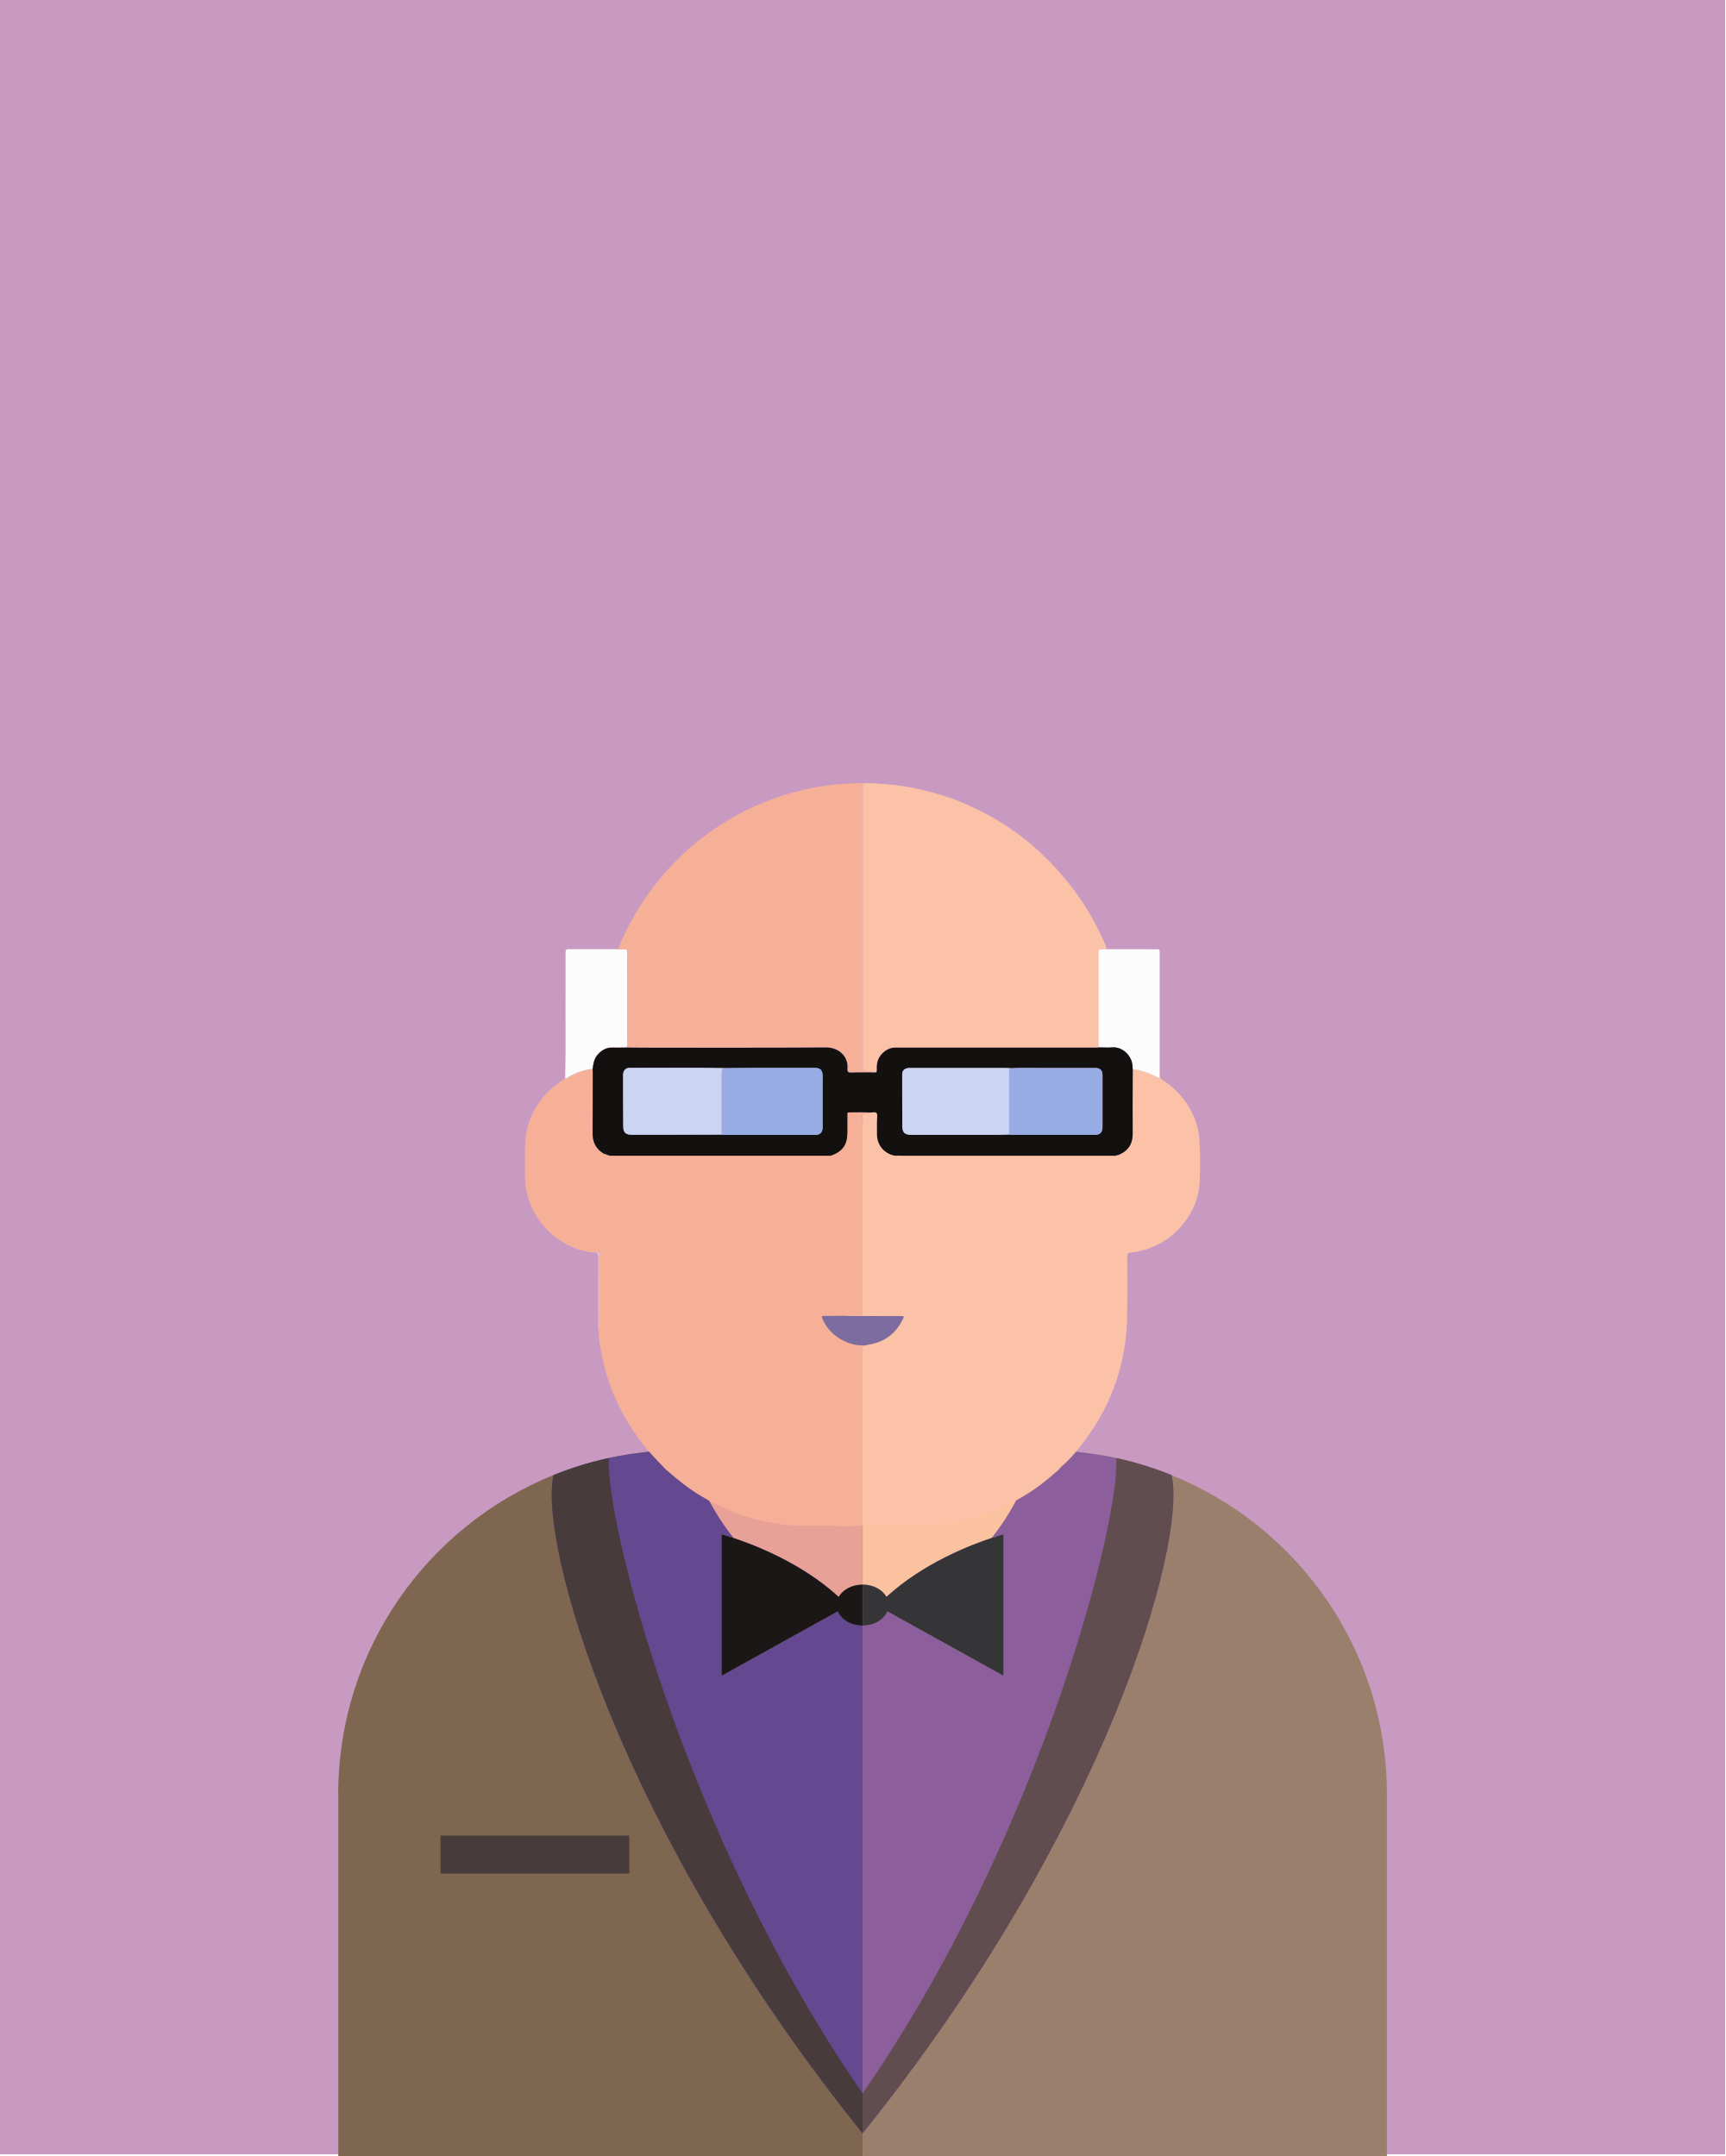
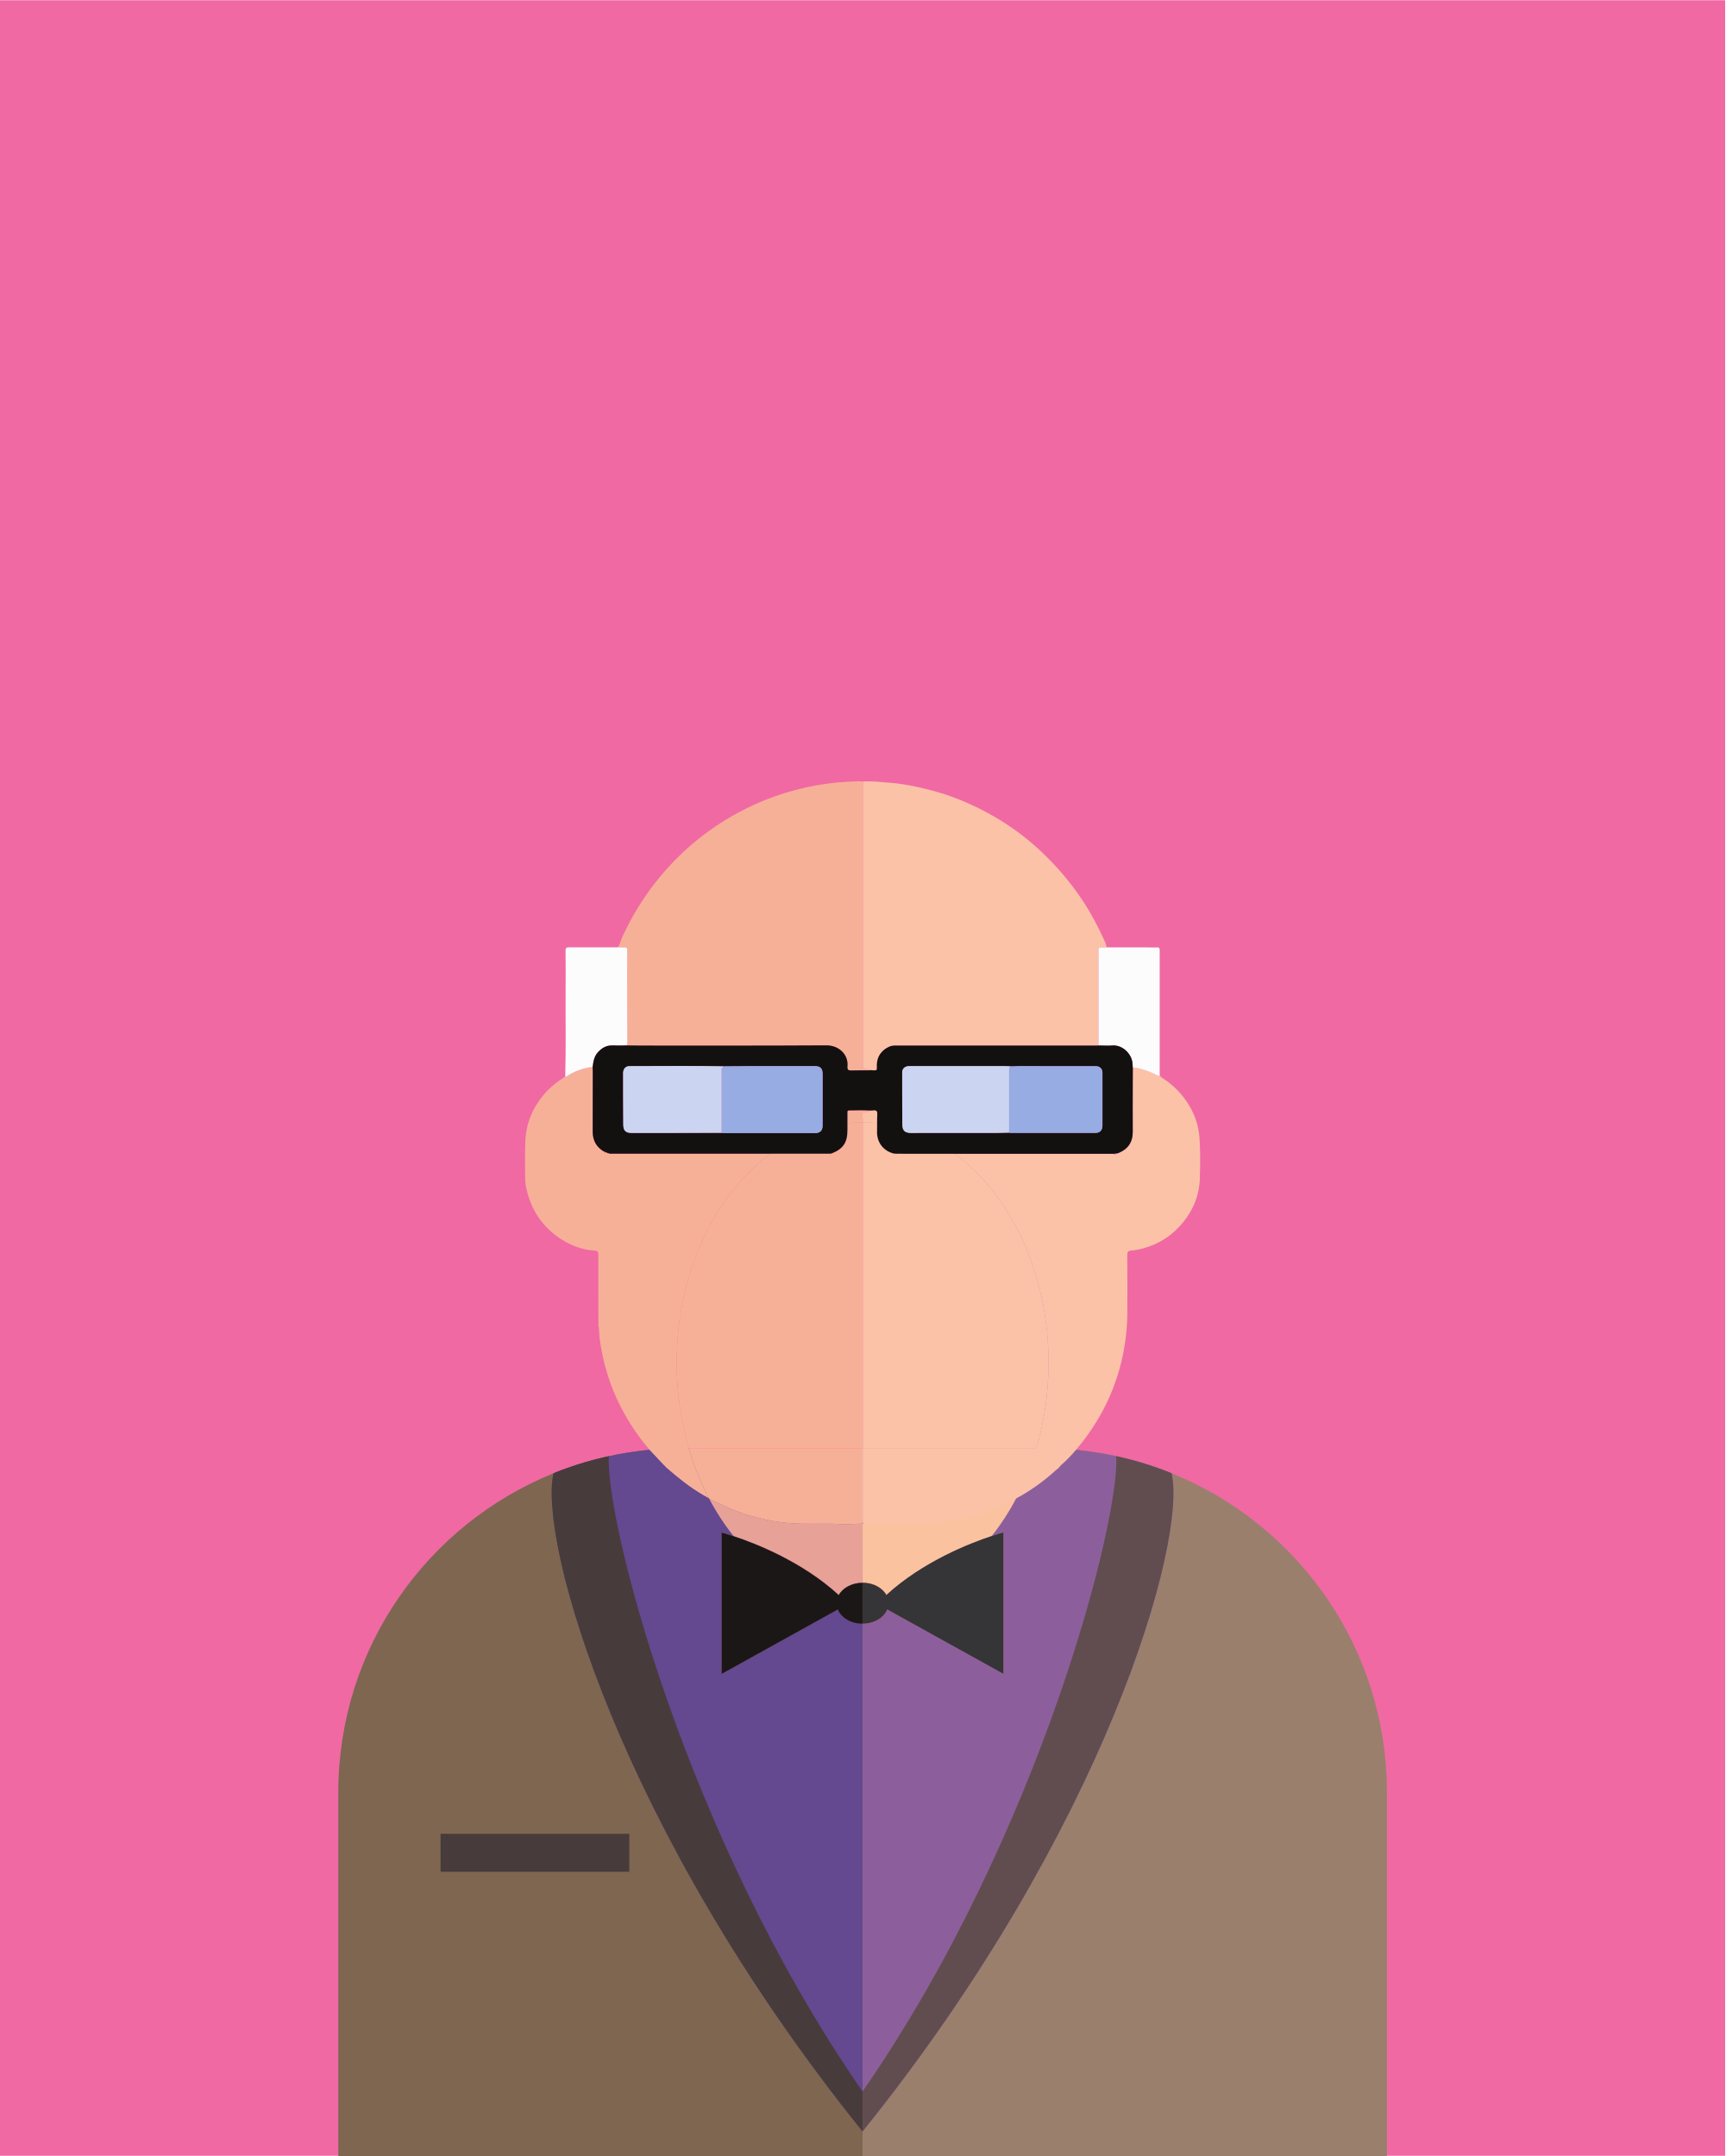
- <svg xmlns="http://www.w3.org/2000/svg" id="Layer_2" data-name="Layer 2" viewBox="0 0 226.77 283.46">
-   <defs>
-     <style>
-       .cls-1 {
-         fill: #f7b098;
-       }
- 
-       .cls-1, .cls-2, .cls-3, .cls-4, .cls-5, .cls-6, .cls-7, .cls-8, .cls-9, .cls-10, .cls-11, .cls-12, .cls-13, .cls-14, .cls-15, .cls-16, .cls-17, .cls-18, .cls-19 {
-         stroke-width: 0px;
-       }
- 
-       .cls-2 {
-         fill: #fac29f;
-       }
- 
-       .cls-3 {
-         fill: #614d4f;
-       }
- 
-       .cls-4 {
-         fill: #483b3b;
-       }
- 
-       .cls-5 {
-         fill: #644890;
-       }
- 
-       .cls-6 {
-         fill: #9a7f6d;
-       }
- 
-       .cls-7 {
-         fill: #96ace3;
-       }
- 
-       .cls-8 {
-         fill: #353436;
-       }
- 
-       .cls-9 {
-         fill: #1a1716;
-       }
- 
-       .cls-10 {
-         fill: #131010;
-       }
- 
-       .cls-11 {
-         fill: #c79770;
-       }
- 
-       .cls-12 {
-         fill: #cbd5f2;
-       }
- 
-       .cls-13 {
-         fill: #c89ac2;
-       }
- 
-       .cls-14 {
-         fill: #8c5f9c;
-       }
- 
-       .cls-15 {
-         fill: #7e6651;
-       }
- 
-       .cls-16 {
-         fill: #7d6c9f;
-       }
- 
-       .cls-17 {
-         fill: #e7a196;
-       }
- 
-       .cls-18 {
-         fill: #fbc2a8;
-       }
- 
-       .cls-19 {
-         fill: #fcfcfc;
-       }
-     </style>
-   </defs>
-   <rect class="cls-13" y="-.17" width="226.77" height="283.4" />
-   <g>
-     <path class="cls-15" d="M44.47,235.91v47.79s68.92,0,68.92,0v-69.99c-1.52,0-2.81-.78-3.25-1.87l-15.27,8.47v-18.59s.59.15,1.56.48c2.84.94,9.02,3.34,13.83,7.75.52-.95,1.73-1.62,3.13-1.62v-17.68s-23.65,0-23.65,0c-1.37,0-2.74.06-4.08.18-.25.02-.48.05-.73.07-.56.06-1.11.13-1.66.21-.29.04-.58.09-.86.13-.35.06-.7.12-1.05.18-.1.02-.21.04-.31.06-.34.07-.67.14-1.01.21-.32.06-.63.13-.94.21-1.56.37-3.08.82-4.57,1.36-.25.09-.48.17-.72.26-.35.13-.7.27-1.05.41-16.59,6.71-28.3,22.97-28.3,41.97Z" />
-     <path class="cls-5" d="M113.39,280.49v-66.77c-1.52,0-2.81-.78-3.25-1.87l-15.27,8.47v-18.59s.59.15,1.56.48c2.84.94,9.02,3.34,13.83,7.75.52-.95,1.73-1.62,3.13-1.62v-17.68s-23.65,0-23.65,0c-1.37,0-2.74.06-4.08.18-.25.02-.48.05-.73.07-.56.06-1.11.13-1.66.21-.29.04-.58.09-.86.13-.35.06-.7.12-1.05.18-.1.02-.21.04-.31.06-.34.07-.67.14-1.01.21-.32.06-.63.13-.94.21-1.56.37-3.08.82-4.57,1.36-.25.09-.48.17-.72.26-.35.13-.7.27-1.05.41-2.04,8.86,8.59,46.75,40.62,86.54Z" />
-     <path class="cls-4" d="M113.39,280.49v-5.26c-23.52-33.99-33.89-75.52-33.34-83.53-.32.06-.63.13-.94.21-1.56.37-3.08.82-4.57,1.36-.25.09-.48.17-.72.26-.35.13-.7.27-1.05.41-2.04,8.86,8.59,46.75,40.62,86.54Z" />
-     <rect class="cls-4" x="57.91" y="241.35" width="24.81" height="4.99" transform="translate(140.63 487.68) rotate(-180)" />
-     <path class="cls-17" d="M88.95,179.42c0,3.96.56,7.75,1.59,11.24,1.29,4.41,3.32,8.34,5.89,11.55,2.84.94,9.02,3.34,13.83,7.75.52-.95,1.73-1.62,3.13-1.62v-60.5s-.12,0-.12,0c-13.43,0-24.32,14.14-24.32,31.59Z" />
-     <path class="cls-9" d="M94.86,201.73v18.59s15.27-8.47,15.27-8.47c.44,1.09,1.73,1.87,3.25,1.87v-5.38c-1.4,0-2.61.67-3.13,1.62-4.8-4.41-10.99-6.81-13.83-7.75-.98-.33-1.56-.48-1.56-.48Z" />
-     <path class="cls-6" d="M131.91,201.73v18.59s-15.27-8.47-15.27-8.47c-.44,1.09-1.73,1.87-3.25,1.87v69.99s68.92,0,68.92,0v-47.79c0-19-11.7-35.26-28.3-41.97-.35-.14-.7-.28-1.05-.41-.24-.09-.48-.17-.72-.26-1.49-.53-3.01-.98-4.57-1.36-.31-.08-.62-.15-.94-.21-.33-.07-.67-.14-1.01-.21-.1-.02-.21-.04-.31-.06-.35-.06-.7-.13-1.05-.18-.29-.05-.57-.1-.86-.13-.55-.08-1.1-.15-1.66-.21-.25-.02-.48-.05-.73-.07-1.34-.12-2.7-.18-4.08-.18h-23.65s0,17.68,0,17.68c1.4,0,2.61.67,3.13,1.62,4.8-4.41,10.99-6.81,13.83-7.75.98-.33,1.56-.48,1.56-.48Z" />
-     <path class="cls-14" d="M131.91,201.73v18.59s-15.27-8.47-15.27-8.47c-.44,1.09-1.73,1.87-3.25,1.87v66.77c32.02-39.79,42.66-77.68,40.62-86.54-.35-.14-.7-.28-1.05-.41-.24-.09-.48-.17-.72-.26-1.49-.53-3.01-.98-4.57-1.36-.31-.08-.62-.15-.94-.21-.33-.07-.67-.14-1.01-.21-.1-.02-.21-.04-.31-.06-.35-.06-.7-.13-1.05-.18-.29-.05-.57-.1-.86-.13-.55-.08-1.1-.15-1.66-.21-.25-.02-.48-.05-.73-.07-1.34-.12-2.7-.18-4.08-.18h-23.65s0,17.68,0,17.68c1.4,0,2.61.67,3.13,1.62,4.8-4.41,10.99-6.81,13.83-7.75.98-.33,1.56-.48,1.56-.48Z" />
-     <path class="cls-3" d="M113.39,280.49v-5.26c23.52-33.99,33.89-75.52,33.34-83.53.32.06.63.13.94.21,1.56.37,3.08.82,4.57,1.36.25.09.48.17.72.26.35.13.7.27,1.05.41,2.04,8.86-8.59,46.75-40.62,86.54Z" />
-     <path class="cls-2" d="M113.39,147.83v60.5c1.4,0,2.61.67,3.13,1.62,4.8-4.41,10.99-6.81,13.83-7.75,2.57-3.21,4.6-7.14,5.89-11.55,1.02-3.49,1.59-7.28,1.59-11.24,0-17.44-10.89-31.59-24.32-31.59h-.12Z" />
-     <path class="cls-8" d="M113.39,208.34v5.38c1.52,0,2.81-.78,3.25-1.87l15.27,8.47v-18.59s-.59.15-1.56.48c-2.84.94-9.02,3.34-13.83,7.75-.52-.95-1.73-1.62-3.13-1.62Z" />
+ <svg xmlns="http://www.w3.org/2000/svg" id="base" viewBox="0 0 226.77 283.46">
+   <rect id="sfondo" x="0" y=".03" width="226.77" height="283.4" fill="#f069a3" stroke-width="0" />
+   <g id="corpo">
+     <path d="M96.43,201.96c2.84.93,9.02,3.34,13.83,7.74.52-.95,1.73-1.61,3.13-1.61v-7.79c-.87.02-1.74.12-2.62.08-.82-.03-1.65-.08-2.48-.06-.93.02-1.86,0-2.8,0-1.62-.01-3.21-.2-4.79-.53-1.79-.37-3.52-.9-5.18-1.68-.63-.3-1.27-.58-1.91-.86l-.02-.02s-.05-.03-.08-.05c-.1-.06-.21-.12-.31-.18-1.08-2.04-1.97-4.25-2.66-6.59h-.8c-1.37,0-2.74.06-4.08.18-.09.01-.17.02-.26.03-.15.01-.31.03-.47.04-.55.06-1.11.13-1.65.21-.3.04-.58.08-.87.13-.35.06-.7.12-1.05.18-.1.02-.2.04-.3.06-.35.07-.68.14-1.01.21-.32.07-.63.14-.94.22-1.56.37-3.08.82-4.57,1.35-.25.09-.49.18-.72.26-.35.14-.7.27-1.05.42-16.59,6.7-28.3,22.97-28.3,41.96v47.8h68.92v-69.99c-1.52,0-2.82-.78-3.25-1.87l-15.27,8.47v-18.59s.58.15,1.56.48Z" fill="#7e6651" stroke-width="0" />
+     <path d="M96.43,201.96c2.84.93,9.02,3.34,13.83,7.74.52-.95,1.73-1.61,3.13-1.61v-7.79c-.87.02-1.74.12-2.62.08-.82-.03-1.65-.08-2.48-.06-.93.02-1.86,0-2.8,0-1.62-.01-3.21-.2-4.79-.53-1.79-.37-3.52-.9-5.18-1.68-.63-.3-1.27-.58-1.91-.86l-.02-.02s-.05-.03-.08-.05c-.1-.06-.21-.12-.31-.18-1.08-2.04-1.97-4.25-2.66-6.59h-.8c-1.37,0-2.74.06-4.08.18-.09.01-.17.02-.26.03-.15.01-.31.03-.47.04-.55.06-1.11.13-1.65.21-.3.04-.58.08-.87.13-.35.06-.7.12-1.05.18-.1.02-.2.04-.3.06-.35.07-.68.14-1.01.21-.32.07-.63.14-.94.22-1.56.37-3.08.82-4.57,1.35-.25.09-.49.18-.72.26-.35.14-.7.27-1.05.42-2.04,8.86,8.59,46.74,40.62,86.54v-66.77c-1.52,0-2.82-.78-3.25-1.87l-15.27,8.47v-18.59s.58.15,1.56.48Z" fill="#644890" stroke-width="0" />
+     <path d="M113.38,280.24v-5.26c-23.52-33.99-33.89-75.52-33.34-83.53-.32.06-.63.13-.94.21-1.56.37-3.08.82-4.57,1.36-.25.09-.48.17-.72.26-.35.13-.7.27-1.05.41-2.04,8.86,8.59,46.75,40.62,86.54Z" fill="#483b3b" stroke-width="0" />
+     <rect x="57.91" y="241.1" width="24.81" height="4.99" transform="translate(140.63 487.19) rotate(-180)" fill="#483b3b" stroke-width="0" />
+     <path d="M111.39,147.67v.9c.01,1.66-.56,2.5-2.11,3.1-.04.07-.1.08-.16.02h-7.84c1.53-1.13,3.16-2.05,4.87-2.73.64-.26,1.28-.48,1.94-.66,1.08-.3,2.18-.52,3.3-.63Z" fill="#e7a196" stroke-width="0" />
+     <path d="M113.39,200.3v7.79c-1.4,0-2.61.66-3.13,1.61-4.81-4.4-10.99-6.81-13.83-7.74-1.2-1.5-2.29-3.17-3.23-4.96.1.06.21.12.31.18.03.02.05.03.08.05l.02.02c.64.28,1.28.56,1.91.86,1.66.78,3.39,1.31,5.18,1.68,1.58.33,3.17.52,4.79.53.94,0,1.87.02,2.8,0,.83-.02,1.66.03,2.48.06.88.04,1.75-.06,2.62-.08Z" fill="#e7a196" stroke-width="0" />
+     <path d="M94.86,201.49v18.59s15.27-8.47,15.27-8.47c.44,1.09,1.73,1.87,3.25,1.87v-5.38c-1.4,0-2.61.67-3.13,1.62-4.8-4.41-10.99-6.81-13.83-7.75-.98-.33-1.56-.48-1.56-.48Z" fill="#1a1716" stroke-width="0" />
+     <path d="M154.01,193.7c-.35-.15-.7-.28-1.05-.42-.24-.08-.47-.17-.72-.26-1.49-.53-3.01-.98-4.57-1.35-.31-.08-.62-.15-.94-.22-.33-.07-.67-.14-1.01-.21-.1-.02-.2-.04-.31-.06-.35-.06-.69-.12-1.04-.18-.29-.05-.57-.09-.87-.13-.54-.08-1.1-.15-1.65-.21-.14-.01-.28-.03-.41-.04-.11-.01-.21-.02-.32-.03-1.34-.12-2.71-.18-4.08-.18h-23.62v9.45c0,.18.03.33.17.44h-.2v7.79c1.4,0,2.61.66,3.13,1.61,4.81-4.4,10.99-6.81,13.83-7.74.97-.33,1.56-.48,1.56-.48v18.59l-15.27-8.47c-.44,1.09-1.73,1.87-3.25,1.87v69.99h68.92v-47.8c0-18.99-11.71-35.26-28.3-41.96Z" fill="#9a7f6d" stroke-width="0" />
+     <path d="M154.01,193.7c-.35-.15-.7-.28-1.05-.42-.24-.08-.47-.17-.72-.26-1.49-.53-3.01-.98-4.57-1.35-.31-.08-.62-.15-.94-.22-.33-.07-.67-.14-1.01-.21-.1-.02-.2-.04-.31-.06-.35-.06-.69-.12-1.04-.18-.29-.05-.57-.09-.87-.13-.54-.08-1.1-.15-1.65-.21-.14-.01-.28-.03-.41-.04-.11-.01-.21-.02-.32-.03-1.34-.12-2.71-.18-4.08-.18h-23.62v9.45c0,.18.03.33.17.44h-.2v7.79c1.4,0,2.61.66,3.13,1.61,4.81-4.4,10.99-6.81,13.83-7.74.97-.33,1.56-.48,1.56-.48v18.59l-15.27-8.47c-.44,1.09-1.73,1.87-3.25,1.87v66.77c32.02-39.8,42.66-77.68,40.62-86.54Z" fill="#8c5f9c" stroke-width="0" />
+     <path d="M113.38,280.24v-5.26c23.52-33.99,33.89-75.52,33.34-83.53.32.06.63.13.94.21,1.56.37,3.08.82,4.57,1.36.25.09.48.17.72.26.35.13.7.27,1.05.41,2.04,8.86-8.59,46.75-40.62,86.54Z" fill="#614d4f" stroke-width="0" />
+     <path d="M125.52,151.7h-6.71c-.4,0-.79-.01-1.18-.01-.05.05-.1.04-.13-.02-1.32-.31-2.2-1.41-2.21-2.76,0-.42,0-.83.01-1.25,1.15.11,2.28.33,3.38.64.65.18,1.3.4,1.93.65,1.73.68,3.37,1.61,4.91,2.75Z" fill="#fac29f" stroke-width="0" />
+     <path d="M136.24,190.41c-.69,2.34-1.58,4.56-2.67,6.6-.94,1.79-2.02,3.45-3.22,4.95-2.84.93-9.02,3.34-13.83,7.74-.52-.95-1.73-1.61-3.13-1.61v-7.79h.2c-.14-.11-.17-.26-.17-.44v-9.45h22.82Z" fill="#fac29f" stroke-width="0" />
+     <path d="M113.38,208.09v5.38c1.52,0,2.81-.78,3.25-1.87l15.27,8.47v-18.59s-.59.15-1.56.48c-2.84.94-9.02,3.34-13.83,7.75-.52-.95-1.73-1.62-3.13-1.62Z" fill="#353436" stroke-width="0" />
    <g>
-       <path class="cls-1" d="M78.23,164.68c-1.57-.07-2.99-.6-4.31-1.41-2.09-1.3-3.56-3.11-4.37-5.43-.31-.9-.52-1.84-.53-2.8,0-1.55-.04-3.09.01-4.64.08-2.32.9-4.37,2.38-6.16.82-.99,1.81-1.76,2.87-2.44.07.06.12.03.18-.01,1.05-.66,2.18-1.1,3.41-1.23,0,.17.02.33.02.5,0,2.65,0,5.3-.02,7.96,0,1.19.47,2.08,1.5,2.67.06.22.25.15.4.17h.01c.07.1.16.1.26.08.06,0,.11,0,.17.01.03.04.06.05.09,0,9.6,0,19.19,0,28.79,0,.06.07.12.05.16-.02,1.54-.59,2.12-1.43,2.11-3.1,0-.76,0-1.52,0-2.28,0-.15-.03-.3.22-.3.91,0,1.82-.04,2.73.02-.09.29-.33.16-.5.16-.45.02-.59.17-.49.6.05.22.06.44.06.67,0,8.14,0,16.28,0,24.43,0,.17-.06.34-.04.5.04.31-.12.32-.36.33-.6.02-1.2-.08-1.8.06-.97,0-1.93.02-2.9.02-.23,0-.34.02-.22.31.43,1.03,1.1,1.85,2.01,2.48,1.11.77,2.35,1.15,3.71,1.09.03.02.06.04.1.06,0,0-.01.03-.02.02-.32-.02-.48.08-.48.45,0,7.56,0,15.11,0,22.67,0,.18.03.33.17.45-.94,0-1.88.12-2.82.08-.83-.03-1.66-.08-2.48-.06-.93.02-1.87.01-2.8,0-1.62-.01-3.21-.2-4.79-.53-1.79-.37-3.52-.9-5.18-1.68-.63-.3-1.27-.58-1.91-.86l-.02-.02s-.06-.03-.09-.05c-.36-.21-.72-.42-1.09-.63-1.75-1.01-3.31-2.28-4.83-3.6-.66-.69-1.33-1.37-1.97-2.08-1.6-1.79-2.92-3.77-4.02-5.9-1.44-2.79-2.32-5.75-2.76-8.84-.07-.53-.08-1.06-.12-1.6,0-3.06,0-6.12,0-9.18,0-.21-.05-.42.06-.62.09-.15-.1-.26-.12-.26-.16.07-.26-.33-.43-.05Z" />
-       <path class="cls-18" d="M111.22,173.01c.6-.14,1.2-.04,1.8-.06.24,0,.4-.02.36-.33-.02-.16.04-.33.04-.5,0-8.14,0-16.28,0-24.43,0-.22,0-.44-.06-.67-.1-.43.05-.57.49-.6.17,0,.41.12.5-.16.15,0,.31,0,.46-.03.4-.05.53.1.51.52-.04.8-.03,1.6-.03,2.4,0,1.35.88,2.45,2.21,2.76.03.06.08.07.13.02.39,0,.79.01,1.18.01,9.18,0,18.37,0,27.55,0,.13.06.25.06.37-.03.02,0,.05-.01.07-.01.08.02.15.02.2-.05,1.27-.51,1.91-1.43,1.9-2.82-.02-2.16,0-4.33,0-6.49,0-.65,0-1.29.01-1.94.28-.03.55.02.83.09.83.22,1.63.5,2.38.92.15.08.25.11.33-.07.05.17.12.3.28.4,1.48.92,2.67,2.14,3.57,3.63.78,1.3,1.25,2.72,1.36,4.25.13,1.77.1,3.54.05,5.31-.07,2.42-1,4.51-2.63,6.31-1.47,1.61-3.28,2.6-5.39,3.08-.34.08-.69.12-1.04.15-.33.03-.48.14-.48.52.02,2.56.02,5.12,0,7.68-.01,2.48-.36,4.92-1.02,7.32-.86,3.15-2.28,6.03-4.17,8.68-1.04,1.46-2.18,2.86-3.55,4.04-.11.1-.2.24-.29.36-.14.11-.29.22-.42.34-1.58,1.43-3.31,2.66-5.19,3.68-.09-.02-.15.03-.2.09-.01.02-.03.03-.05.03-.17.01-.29.11-.37.25,0,0-.01.01-.01.01-.45.09-.82.34-1.23.51-1.91.84-3.85,1.59-5.93,1.92-1.2.19-2.4.42-3.62.44-2.84.04-5.69.01-8.54.02-.14-.12-.17-.27-.17-.45,0-7.56,0-15.11,0-22.67,0-.37.16-.47.48-.45,0,0,.01-.02.02-.02-.03-.02-.06-.04-.1-.06.09-.08.21-.07.32-.09,2.07-.33,3.6-1.42,4.52-3.31.22-.46.22-.46-.27-.46-.74,0-1.49,0-2.23,0-1.64,0-3.29-.01-4.93-.02Z" />
-       <path class="cls-1" d="M81.18,124.81c.34-.36.39-.86.58-1.29,1.19-2.61,2.66-5.05,4.43-7.3,2.97-3.77,6.55-6.8,10.77-9.1,3.24-1.76,6.67-2.95,10.29-3.62,1.87-.34,3.76-.49,5.65-.54.17,0,.34.01.5.02,0,12.37,0,24.75,0,37.12,0,.11,0,.23,0,.34-.02.23.07.3.31.34.32.05.67-.01.96.18-.91,0-1.83-.02-2.74.02-.43.02-.59-.09-.55-.54.15-1.55-1.12-2.77-2.78-2.76-8,.05-16.01.03-24.01.03-.74,0-1.49-.02-2.23-.02.16-.38.08-.77.08-1.16,0-2.77,0-5.54,0-8.3,0-1.01,0-2.02.01-3.03,0-.29-.08-.41-.38-.39-.29.02-.59,0-.88,0Z" />
-       <path class="cls-18" d="M114.69,140.97c-.29-.2-.64-.13-.96-.18-.24-.04-.32-.12-.31-.34,0-.11,0-.22,0-.34,0-12.37,0-24.75,0-37.12,1.22-.07,2.44.07,3.65.17,1.68.14,3.33.47,4.96.89,1.47.37,2.91.83,4.31,1.41,1.61.67,3.17,1.43,4.67,2.33,2.21,1.32,4.26,2.86,6.11,4.65,1.86,1.79,3.52,3.73,4.97,5.87,1.28,1.89,2.34,3.89,3.25,5.97.07.17.03.37.16.52-.18,0-.36.02-.55.02-.57,0-.57-.01-.56.53,0,4.12,0,8.23,0,12.35-.04,0-.08.02-.12.02-3.77,0-7.54,0-11.31,0-4.92,0-9.85,0-14.77,0-.41,0-.82-.04-1.21.11-.86.33-1.78,1.17-1.72,2.63.02.54,0,.54-.58.52Z" />
-       <path class="cls-19" d="M81.18,124.81c.29,0,.59.03.88,0,.3-.02.39.1.38.39-.02,1.01-.01,2.02-.01,3.03,0,2.77,0,5.54,0,8.3,0,.39.09.78-.08,1.16-.63,0-1.26.03-1.89.01-.79-.02-1.38.34-1.89.9-.51.55-.6,1.24-.69,1.93-1.24.13-2.37.57-3.41,1.23-.07.04-.12.07-.18.01.11-3.83.02-7.67.05-11.5.01-1.69.01-3.37,0-5.06,0-.36.13-.42.44-.42,2.13,0,4.27,0,6.41,0Z" />
-       <path class="cls-19" d="M144.39,137.7c0-4.12,0-8.23,0-12.35,0-.55,0-.54.56-.53.18,0,.36-.01.55-.02,1.84,0,3.68,0,5.52,0,.35,0,.7.03,1.05,0,.31-.02.37.12.37.4-.01,1.48-.01,2.95,0,4.43,0,3.81,0,7.62,0,11.42-.03.1-.03.2.01.3,0,.07,0,.14,0,.21-.08.18-.19.15-.33.07-.75-.42-1.55-.7-2.38-.92-.28-.07-.55-.12-.83-.09-.01-.17-.04-.33-.04-.5-.04-1.19-1.23-2.53-2.67-2.41-.6.05-1.2,0-1.8,0Z" />
-       <path class="cls-12" d="M78.23,164.68c.17-.29.27.12.43.05.02,0,.21.11.12.26-.11.2-.06.41-.06.62,0,3.06,0,6.12,0,9.18-.1-.18-.06-.38-.06-.58,0-2.98-.02-5.95,0-8.93,0-.33-.04-.56-.42-.6Z" />
-       <path class="cls-1" d="M152.46,141.34c-.05-.1-.04-.2-.01-.3.07.1.06.2.01.3Z" />
-       <path class="cls-10" d="M144.39,137.7c.6,0,1.21.05,1.8,0,1.45-.12,2.63,1.22,2.67,2.41,0,.17.03.33.04.5,0,.65-.01,1.29-.01,1.94,0,2.16-.02,4.33,0,6.49.01,1.39-.62,2.31-1.9,2.82-.08-.03-.14,0-.2.05-.03,0-.05,0-.07.01-.12,0-.24.02-.37.03-9.18,0-18.37,0-27.55,0-.39,0-.79,0-1.18-.01-.04,0-.08-.01-.13-.02-1.32-.31-2.2-1.41-2.21-2.76,0-.8-.02-1.6.03-2.4.02-.42-.11-.57-.51-.52-.15.02-.31.02-.46.03-.91-.06-1.82-.02-2.73-.02-.25,0-.22.14-.22.3,0,.76,0,1.52,0,2.28,0,1.66-.57,2.51-2.11,3.1-.05,0-.11.01-.16.02-9.6,0-19.19,0-28.79,0-.03,0-.06,0-.09,0-.06,0-.11,0-.17-.01-.08-.06-.16-.09-.26-.07,0,0-.01,0-.01,0-.11-.12-.27-.11-.4-.17-1.03-.6-1.51-1.49-1.5-2.67.02-2.65.01-5.3.02-7.96,0-.17-.02-.33-.02-.5.09-.69.19-1.38.69-1.93.51-.56,1.1-.92,1.89-.9.63.02,1.26,0,1.89-.01.74,0,1.49.02,2.23.02,8,0,16.01.02,24.01-.03,1.66,0,2.93,1.21,2.78,2.76-.04.45.12.56.55.54.91-.04,1.83-.02,2.74-.02.58.03.6.03.58-.52-.07-1.46.86-2.3,1.72-2.63.39-.15.81-.11,1.21-.11,4.92,0,9.85,0,14.77,0,3.77,0,7.54,0,11.31,0,.04,0,.08-.01.12-.02ZM94.84,149.18c.07,0,.14.02.21.02,4.04,0,8.07,0,12.11,0,.65,0,.97-.34.97-1,0-2.24-.02-4.47,0-6.71,0-.78-.27-1.09-1.05-1.09-2.73,0-5.46,0-8.19,0-1.24,0-2.47.02-3.71.03-4.16-.08-8.32-.02-12.48-.03-.47,0-.79.38-.79.9,0,2.28,0,4.55.02,6.83,0,.76.33,1.05,1.11,1.05,1.41,0,2.81,0,4.22,0,2.53,0,5.06-.02,7.59-.02ZM132.91,140.45c-.28-.02-.56-.04-.84-.04-2.43,0-4.87,0-7.3,0-1.74,0-3.49,0-5.23,0-.58,0-.94.32-.94.84,0,2.28,0,4.56.02,6.83,0,.83.34,1.11,1.18,1.11,3.66,0,7.31,0,10.97,0,.63,0,1.26-.03,1.89-.04.04.01.08.03.12.03,3.74,0,7.48.01,11.22,0,.63,0,.93-.36.93-1,0-2.29,0-4.59,0-6.88,0-.57-.33-.89-.92-.89-2.36,0-4.73,0-7.09,0-1.34,0-2.67-.03-4,.03Z" />
-       <path class="cls-16" d="M111.22,173.01c1.64,0,3.29.02,4.93.02.74,0,1.49,0,2.23,0,.49,0,.49,0,.27.46-.93,1.9-2.45,2.98-4.52,3.31-.11.02-.23,0-.32.09-1.36.06-2.6-.32-3.71-1.09-.91-.62-1.58-1.45-2.01-2.48-.12-.28,0-.3.22-.31.97,0,1.93-.01,2.9-.02Z" />
-       <path class="cls-11" d="M79.4,151.67c.13.07.3.05.4.17-.15-.02-.34.05-.4-.17Z" />
-       <path class="cls-11" d="M79.82,151.85c.1-.02.18.01.26.07-.1.02-.19.02-.26-.07Z" />
-       <path class="cls-11" d="M109.12,151.94c.05,0,.11-.01.16-.02-.05.07-.1.09-.16.02Z" />
-       <path class="cls-11" d="M80.24,151.94s.06,0,.09,0c-.03.04-.06.03-.09,0Z" />
-       <path class="cls-16" d="M146.36,151.95c.12,0,.25-.02.37-.03-.12.09-.24.09-.37.03Z" />
-       <path class="cls-16" d="M146.8,151.91c.06-.05.12-.08.2-.05-.05.07-.12.07-.2.05Z" />
-       <path class="cls-16" d="M117.5,151.92s.08.01.13.02c-.05.05-.09.04-.13-.02Z" />
-       <path class="cls-12" d="M132.65,149.16c-.63.01-1.26.04-1.89.04-3.66,0-7.31,0-10.97,0-.84,0-1.17-.29-1.18-1.11-.02-2.28-.02-4.56-.02-6.83,0-.53.36-.84.94-.84,1.74,0,3.49,0,5.23,0,2.43,0,4.87,0,7.3,0,.28,0,.56.03.84.04-.26.08-.25.28-.25.5,0,2.73,0,5.47,0,8.2Z" />
-       <path class="cls-7" d="M95.18,140.44c1.24-.01,2.47-.03,3.71-.03,2.73,0,5.46,0,8.19,0,.79,0,1.06.31,1.05,1.09-.01,2.24,0,4.47,0,6.71,0,.66-.32,1-.97,1-4.04,0-8.07,0-12.11,0-.07,0-.14-.02-.21-.02,0-2.71,0-5.43,0-8.14,0-.28.06-.49.33-.59Z" />
-       <path class="cls-12" d="M95.18,140.44c-.28.1-.34.31-.33.59,0,2.71,0,5.43,0,8.14-2.53,0-5.06.02-7.59.02-1.41,0-2.81,0-4.22,0-.77,0-1.1-.29-1.11-1.05-.02-2.28-.02-4.55-.02-6.83,0-.52.32-.9.79-.9,4.16,0,8.32-.06,12.48.03Z" />
-       <path class="cls-7" d="M132.65,149.16c0-2.73,0-5.47,0-8.2,0-.22-.01-.42.25-.5,1.33-.07,2.67-.03,4-.03,2.36,0,4.73,0,7.09,0,.59,0,.92.32.92.89,0,2.29,0,4.59,0,6.88,0,.65-.3,1-.93,1-3.74,0-7.48,0-11.22,0-.04,0-.08-.02-.12-.03Z" />
+       <path d="M113.42,147.58v32.89c0,3.31,0,6.63,0,9.94h-22.88c-1.02-3.49-1.59-7.28-1.59-11.24,0-11.78,4.97-22.05,12.33-27.48h7.84c.06.06.12.05.16-.02,1.55-.6,2.12-1.44,2.11-3.1v-.9c.62-.06,1.25-.09,1.88-.09h.15Z" fill="#f7b098" stroke-width="0" />
+       <path d="M113.59,200.3h-.2c-.87.02-1.74.12-2.62.08-.82-.03-1.65-.08-2.48-.06-.93.02-1.86,0-2.8,0-1.62-.01-3.21-.2-4.79-.53-1.79-.37-3.52-.9-5.18-1.68-.63-.3-1.27-.58-1.91-.86l-.02-.02s-.05-.03-.08-.05c-.1-.06-.21-.12-.31-.18-1.08-2.04-1.97-4.25-2.66-6.59h22.88v9.45c0,.18.03.33.17.44Z" fill="#f7b098" stroke-width="0" />
+       <path d="M88.95,179.17c0,3.96.57,7.75,1.59,11.24.69,2.34,1.58,4.55,2.66,6.59-.26-.15-.52-.3-.78-.45-1.75-1.01-3.31-2.28-4.83-3.6-.65-.69-1.33-1.37-1.97-2.08-.07-.08-.15-.16-.22-.25-1.5-1.72-2.75-3.62-3.8-5.65-1.44-2.79-2.32-5.75-2.76-8.84-.07-.53-.08-1.07-.12-1.6-.1-.18-.06-.38-.06-.57-.01-2.98-.02-5.96-.01-8.93.01-.34-.04-.57-.42-.6-1.56-.08-2.99-.6-4.31-1.41-2.09-1.3-3.56-3.11-4.36-5.44-.31-.9-.53-1.83-.53-2.8,0-1.55-.04-3.09.02-4.64.08-2.32.89-4.37,2.38-6.16.82-.99,1.81-1.76,2.87-2.44.07.05.12.02.19-.02,1.04-.66,2.17-1.1,3.41-1.23.01.17.02.33.02.5,0,2.65,0,5.31-.01,7.96-.01,1.19.47,2.08,1.5,2.67.06.23.25.16.4.18h.01c.07.1.16.1.26.07.05.01.11.01.17.02.02.04.05.04.08,0h20.95c-7.36,5.43-12.33,15.7-12.33,27.48Z" fill="#f7b098" stroke-width="0" />
+       <path d="M114.35,146.01c-.09.29-.32.16-.5.17-.44.02-.59.16-.49.6.05.22.06.44.06.66v.14h-.15c-.63,0-1.26.03-1.88.09v-1.38c0-.15-.02-.29.23-.29.91-.01,1.82-.04,2.73.01Z" fill="#f7b098" stroke-width="0" />
+       <path d="M137.83,179.17c0,3.96-.57,7.75-1.59,11.24h-22.82c0-3.31,0-6.63,0-9.94v-32.89h.09c.6,0,1.2.03,1.79.08-.01.42-.01.83-.01,1.25.01,1.35.89,2.45,2.21,2.76.03.06.08.07.13.02.39,0,.78.01,1.18.01h6.71c7.35,5.44,12.31,15.7,12.31,27.47Z" fill="#fbc2a8" stroke-width="0" />
+       <path d="M115.32,146.51c-.02.38-.03.77-.02,1.15-.59-.05-1.19-.08-1.79-.08h-.09v-.14c0-.22-.01-.44-.06-.66-.1-.44.05-.58.49-.6.18-.01.41.12.5-.17.16,0,.31,0,.46-.02.4-.05.53.1.51.52Z" fill="#fbc2a8" stroke-width="0" />
+       <path d="M157.72,154.89c-.06,2.42-1,4.51-2.63,6.31-1.47,1.61-3.28,2.6-5.4,3.07-.34.08-.69.12-1.03.15-.34.03-.48.15-.48.52.02,2.56.02,5.12.01,7.68-.02,2.48-.36,4.92-1.02,7.32-.87,3.15-2.28,6.03-4.17,8.68-.49.69-1.01,1.36-1.56,2-.61.72-1.27,1.41-2,2.04-.11.1-.19.23-.29.35-.14.11-.29.22-.42.34-1.57,1.43-3.29,2.65-5.16,3.66-.01,0-.02,0-.03.02-.09-.02-.15.03-.2.1-.01.02-.03.03-.06.03-.17.01-.28.11-.36.25h-.02c-.44.1-.82.35-1.23.52-1.91.84-3.84,1.6-5.93,1.92-1.2.18-2.4.42-3.61.44-2.85.04-5.69.01-8.54.01-.14-.11-.17-.26-.17-.44v-9.45h22.82c1.02-3.49,1.59-7.28,1.59-11.24,0-11.77-4.96-22.03-12.31-27.47h20.84c.13.06.25.06.37-.03.02,0,.05-.01.07-.01.08.02.15.02.2-.05,1.27-.51,1.91-1.43,1.9-2.82-.02-2.17,0-4.33,0-6.49,0-.65.01-1.29.01-1.94.28-.02.56.02.83.09.83.22,1.63.5,2.38.92.15.09.25.11.33-.07.05.17.13.3.29.4,1.48.92,2.67,2.14,3.57,3.63.78,1.3,1.25,2.72,1.36,4.25.13,1.77.1,3.54.05,5.31Z" fill="#fbc2a8" stroke-width="0" />
+       <path d="M81.18,124.57c.34-.36.39-.86.58-1.29,1.19-2.61,2.66-5.05,4.43-7.3,2.97-3.77,6.55-6.8,10.77-9.1,3.24-1.76,6.67-2.95,10.29-3.62,1.87-.34,3.76-.49,5.65-.54.17,0,.34.01.5.02,0,12.37,0,24.75,0,37.12,0,.11,0,.23,0,.34-.02.23.07.3.31.34.32.05.67-.01.96.18-.91,0-1.83-.02-2.74.02-.43.02-.59-.09-.55-.54.15-1.55-1.12-2.77-2.78-2.76-8,.05-16.01.03-24.01.03-.74,0-1.49-.02-2.23-.02.16-.38.08-.77.08-1.16,0-2.77,0-5.54,0-8.3,0-1.01,0-2.02.01-3.03,0-.29-.08-.41-.38-.39-.29.02-.59,0-.88,0Z" fill="#f7b098" stroke-width="0" />
+       <path d="M114.69,140.73c-.29-.2-.64-.13-.96-.18-.24-.04-.32-.12-.31-.34,0-.11,0-.22,0-.34,0-12.37,0-24.75,0-37.12,1.22-.07,2.44.07,3.65.17,1.68.14,3.33.47,4.96.89,1.47.37,2.91.83,4.31,1.41,1.61.67,3.17,1.43,4.67,2.33,2.21,1.32,4.26,2.86,6.11,4.65,1.86,1.79,3.52,3.73,4.97,5.87,1.28,1.89,2.34,3.89,3.25,5.97.07.17.03.37.16.52-.18,0-.36.02-.55.02-.57,0-.57-.01-.56.53,0,4.12,0,8.23,0,12.35-.04,0-.08.02-.12.02-3.77,0-7.54,0-11.31,0-4.92,0-9.85,0-14.77,0-.41,0-.82-.04-1.21.11-.86.33-1.78,1.17-1.72,2.63.02.54,0,.54-.58.52Z" fill="#fbc2a8" stroke-width="0" />
+       <path d="M82.37,137.45c-.63,0-1.26.03-1.89,0-.79-.02-1.38.34-1.89.9-.5.55-.6,1.24-.69,1.93-1.24.13-2.37.57-3.41,1.23-.07.04-.12.07-.19.02.11-3.84.02-7.67.05-11.51.01-1.68.01-3.37-.01-5.05,0-.36.14-.42.44-.42,2.14.01,4.27,0,6.41,0,.29.01.59.03.88.01.3-.02.39.09.38.39-.01,1.01-.01,2.02-.01,3.03,0,2.77,0,5.54.01,8.31,0,.38.09.77-.08,1.15Z" fill="#fcfcfc" stroke-width="0" />
+       <path d="M144.39,137.46c0-4.12,0-8.23,0-12.35,0-.55,0-.54.56-.53.18,0,.36-.01.55-.02,1.84,0,3.68,0,5.52,0,.35,0,.7.03,1.05,0,.31-.02.37.12.37.4-.01,1.48-.01,2.95,0,4.43,0,3.81,0,7.62,0,11.42-.03.1-.03.2.01.3,0,.07,0,.14,0,.21-.08.18-.19.15-.33.07-.75-.42-1.55-.7-2.38-.92-.28-.07-.55-.12-.83-.09-.01-.17-.04-.33-.04-.5-.04-1.19-1.23-2.53-2.67-2.41-.6.05-1.2,0-1.8,0Z" fill="#fcfcfc" stroke-width="0" />
+       <path d="M152.46,141.1c-.05-.1-.04-.2-.01-.3.07.1.06.2.01.3Z" fill="#f7b098" stroke-width="0" />
+       <path d="M148.91,140.36c-.01-.16-.04-.33-.04-.5-.04-1.18-1.23-2.52-2.67-2.41-.6.05-1.2,0-1.8,0-.05,0-.09.02-.13.02h-11.31c-4.92,0-9.84-.01-14.77,0-.4,0-.81-.05-1.21.11-.85.33-1.78,1.16-1.71,2.63.02.54,0,.54-.58.51-.91.01-1.83-.01-2.74.02-.43.02-.59-.09-.55-.54.15-1.55-1.12-2.77-2.78-2.76-8.01.05-16.01.03-24.02.03-.74,0-1.48-.01-2.23-.02-.63,0-1.26.03-1.89,0-.79-.02-1.38.34-1.89.9-.5.55-.6,1.24-.69,1.93.01.17.02.33.02.5,0,2.65,0,5.31-.01,7.96-.01,1.19.47,2.08,1.5,2.67.13.07.29.05.4.18h.01c.1-.02.18.01.26.07.05.01.11.01.17.02h28.87c.06-.01.11-.02.16-.02,1.55-.6,2.12-1.44,2.11-3.1v-2.28c0-.15-.02-.29.23-.29.91-.01,1.82-.04,2.73.01.16,0,.31,0,.46-.02.4-.05.53.1.51.52-.02.38-.03.77-.02,1.15-.01.42-.01.83-.01,1.25.01,1.35.89,2.45,2.21,2.76.04.01.08.01.13.02.39,0,.78.01,1.18.01h27.55c.13-.01.25-.02.37-.03.02,0,.05-.01.07-.01.06-.05.12-.08.2-.05,1.27-.51,1.91-1.43,1.9-2.82-.02-2.17,0-4.33,0-6.49,0-.65.01-1.29.01-1.94ZM108.13,147.96c0,.13-.01.24-.04.34-.01.05-.03.1-.04.15-.04.1-.09.19-.17.26-.08.08-.17.14-.29.18-.06.03-.13.04-.2.05-.07.02-.14.02-.23.02-4.03,0-8.07,0-12.11,0-.06,0-.13-.01-.2-.02-2.53.01-5.06.01-7.59.02h-4.22c-.77,0-1.1-.29-1.1-1.05-.02-2.28-.02-4.55-.02-6.83,0-.52.32-.9.79-.9,4.15,0,8.31-.06,12.47.02,1.24-.01,2.48-.03,3.71-.03,2.73-.01,5.46,0,8.19,0,.79,0,1.06.3,1.05,1.09-.01,2.23,0,4.47,0,6.71ZM144,148.94c-3.74.01-7.48,0-11.22,0-.04,0-.08-.02-.12-.03-.63.01-1.27.04-1.9.04h-10.97c-.08,0-.16,0-.23-.01-.07,0-.14-.01-.2-.03-.04,0-.08-.01-.11-.02-.07-.02-.13-.04-.19-.08-.06-.02-.1-.05-.14-.09h-.01s-.07-.08-.1-.12c-.03-.04-.05-.08-.07-.13-.03-.05-.05-.11-.06-.17-.04-.13-.06-.28-.06-.46-.02-2.28-.02-4.56-.02-6.84,0-.52.36-.84.94-.84,1.74-.01,3.49,0,5.23,0h7.3c.28,0,.56.03.84.04,1.33-.06,2.67-.03,4-.03h7.09c.59,0,.92.32.92.89,0,2.29,0,4.59,0,6.88,0,.64-.3,1-.93,1Z" fill="#131010" stroke-width="0" />
+       <path d="M79.81,151.6c-.15-.02-.34.05-.4-.18.13.07.29.05.4.18Z" fill="#c79770" stroke-width="0" />
+       <path d="M80.08,151.67c-.1.03-.19.03-.26-.07.1-.02.18.01.26.07Z" fill="#c79770" stroke-width="0" />
+       <path d="M109.28,151.67c-.04.07-.1.08-.16.02.06-.01.11-.02.16-.02Z" fill="#c79770" stroke-width="0" />
+       <path d="M80.33,151.69s-.06.04-.08,0h.08Z" fill="#c79770" stroke-width="0" />
+       <path d="M146.36,151.71c.12,0,.25-.02.37-.03-.12.09-.24.09-.37.03Z" fill="#7d6c9f" stroke-width="0" />
+       <path d="M146.8,151.67c.06-.05.12-.08.2-.05-.05.07-.12.07-.2.05Z" fill="#7d6c9f" stroke-width="0" />
+       <path d="M117.63,151.69s-.1.04-.13-.02c.04.01.08.01.13.02Z" fill="#7d6c9f" stroke-width="0" />
+       <path d="M132.65,148.91c-.63.01-1.26.04-1.89.04-3.66,0-7.31,0-10.97,0-.84,0-1.17-.29-1.18-1.11-.02-2.28-.02-4.56-.02-6.83,0-.53.36-.84.94-.84,1.74,0,3.49,0,5.23,0,2.43,0,4.87,0,7.3,0,.28,0,.56.03.84.04-.26.08-.25.28-.25.5,0,2.73,0,5.47,0,8.2Z" fill="#cbd5f2" stroke-width="0" />
+       <path d="M95.18,140.2c1.24-.01,2.47-.03,3.71-.03,2.73,0,5.46,0,8.19,0,.79,0,1.06.31,1.05,1.09-.01,2.24,0,4.47,0,6.71,0,.66-.32,1-.97,1-4.04,0-8.07,0-12.11,0-.07,0-.14-.02-.21-.02,0-2.71,0-5.43,0-8.14,0-.28.06-.49.33-.59Z" fill="#96ace3" stroke-width="0" />
+       <path d="M95.18,140.2c-.28.1-.34.31-.33.59,0,2.71,0,5.43,0,8.14-2.53,0-5.06.02-7.59.02-1.41,0-2.81,0-4.22,0-.77,0-1.1-.29-1.11-1.05-.02-2.28-.02-4.55-.02-6.83,0-.52.32-.9.79-.9,4.16,0,8.32-.06,12.48.03Z" fill="#cbd5f2" stroke-width="0" />
+       <path d="M132.65,148.91c0-2.73,0-5.47,0-8.2,0-.22-.01-.42.25-.5,1.33-.07,2.67-.03,4-.03,2.36,0,4.73,0,7.09,0,.59,0,.92.32.92.89,0,2.29,0,4.59,0,6.88,0,.65-.3,1-.93,1-3.74,0-7.48,0-11.22,0-.04,0-.08-.02-.12-.03Z" fill="#96ace3" stroke-width="0" />
    </g>
  </g>
</svg>
